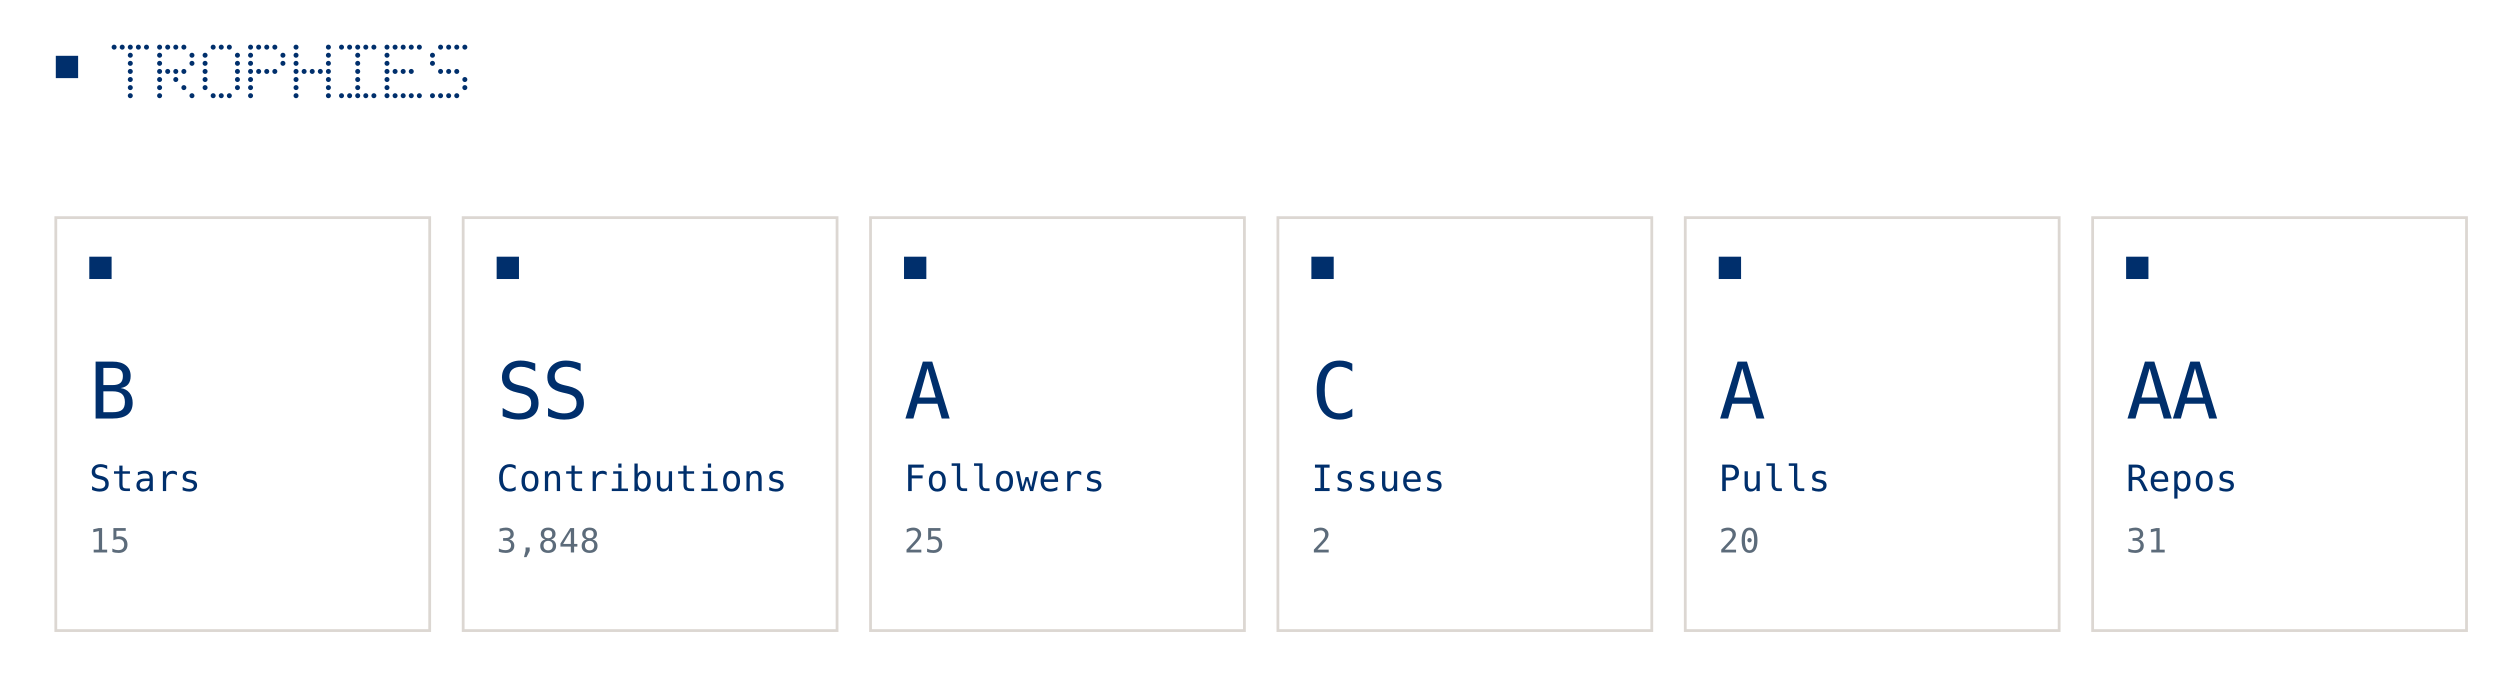
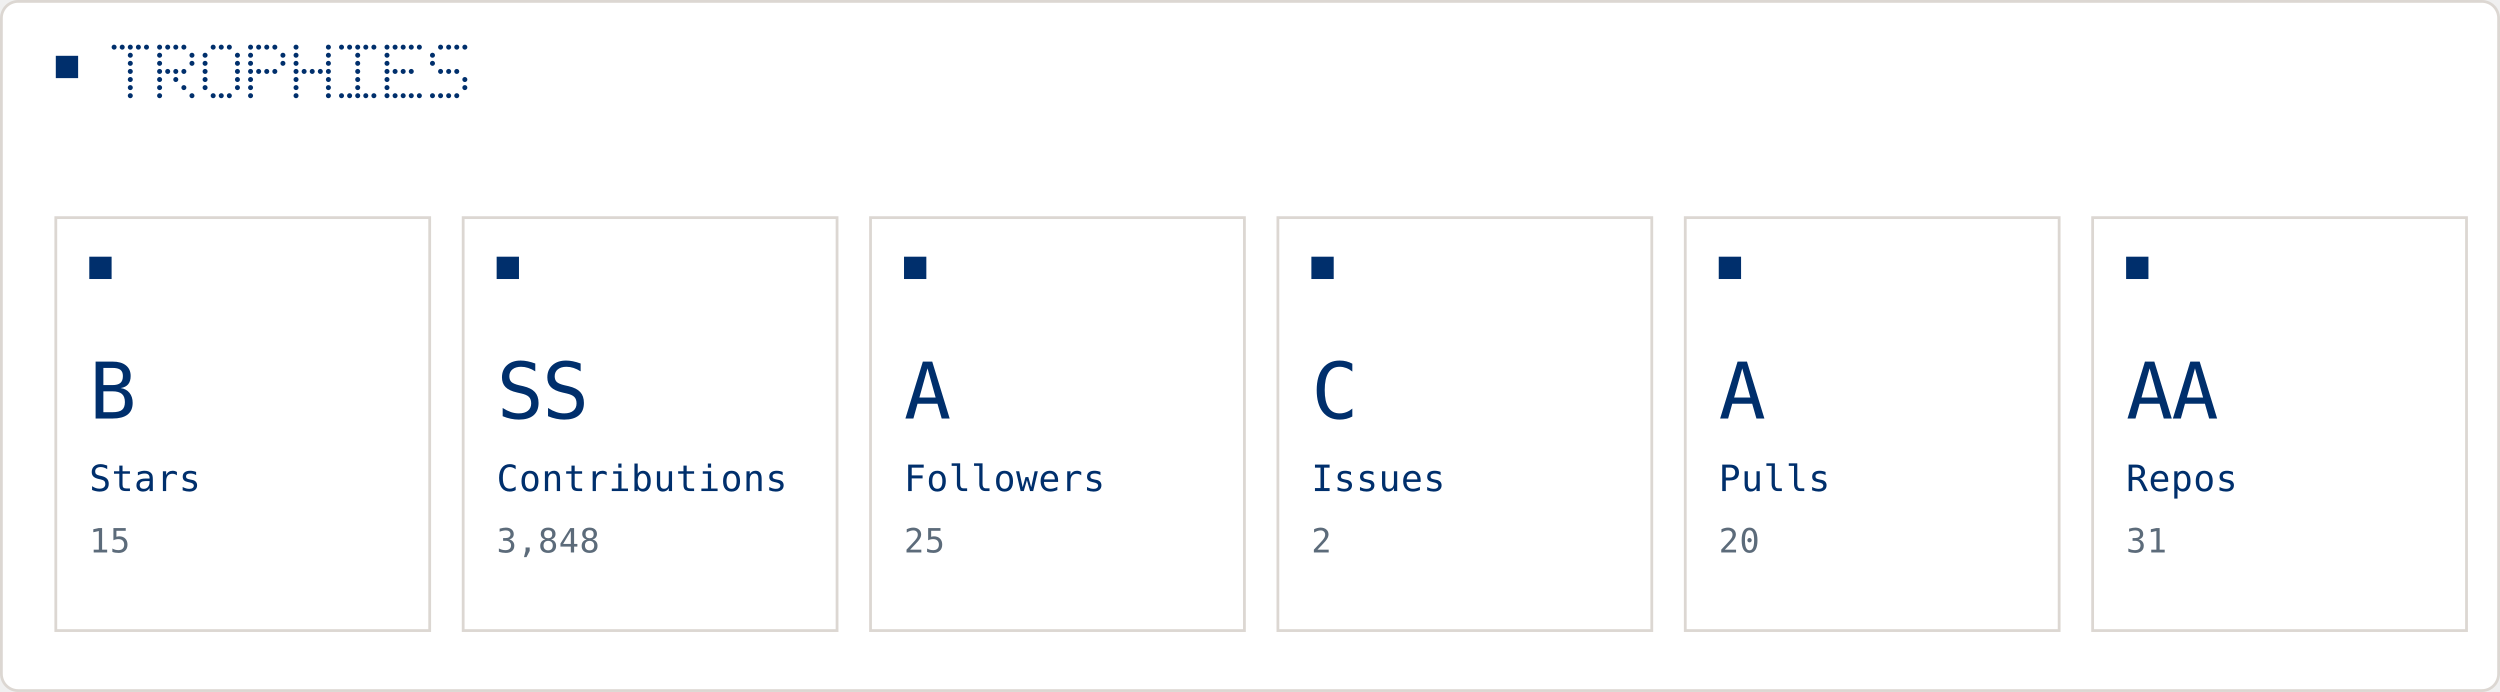
<svg xmlns="http://www.w3.org/2000/svg" width="896" height="248" viewBox="0 0 896 248" role="img">
-   <rect width="896" height="248" fill="#FFFFFF" />
+   <rect x="0.5" y="0.5" width="895" height="247" rx="6" fill="#FFFFFF" stroke="#DCD7D2" stroke-width="1" />
  <rect x="20" y="20" width="8" height="8" fill="#002F6C" />
  <circle cx="40.9" cy="16.9" r="0.90" fill="#002F6C" />
  <circle cx="43.8" cy="16.9" r="0.90" fill="#002F6C" />
  <circle cx="46.7" cy="16.9" r="0.90" fill="#002F6C" />
  <circle cx="49.6" cy="16.9" r="0.90" fill="#002F6C" />
  <circle cx="52.5" cy="16.9" r="0.90" fill="#002F6C" />
  <circle cx="46.7" cy="19.8" r="0.90" fill="#002F6C" />
  <circle cx="46.7" cy="22.7" r="0.90" fill="#002F6C" />
  <circle cx="46.7" cy="25.6" r="0.90" fill="#002F6C" />
  <circle cx="46.7" cy="28.5" r="0.90" fill="#002F6C" />
  <circle cx="46.7" cy="31.4" r="0.90" fill="#002F6C" />
  <circle cx="46.7" cy="34.3" r="0.90" fill="#002F6C" />
  <circle cx="57.2" cy="16.9" r="0.90" fill="#002F6C" />
  <circle cx="60.1" cy="16.9" r="0.90" fill="#002F6C" />
  <circle cx="63.0" cy="16.9" r="0.90" fill="#002F6C" />
  <circle cx="65.9" cy="16.9" r="0.90" fill="#002F6C" />
  <circle cx="57.2" cy="19.8" r="0.90" fill="#002F6C" />
  <circle cx="68.8" cy="19.8" r="0.90" fill="#002F6C" />
  <circle cx="57.2" cy="22.7" r="0.90" fill="#002F6C" />
  <circle cx="68.8" cy="22.7" r="0.90" fill="#002F6C" />
  <circle cx="57.2" cy="25.6" r="0.90" fill="#002F6C" />
  <circle cx="60.1" cy="25.6" r="0.90" fill="#002F6C" />
  <circle cx="63.0" cy="25.6" r="0.90" fill="#002F6C" />
  <circle cx="65.9" cy="25.6" r="0.90" fill="#002F6C" />
  <circle cx="57.2" cy="28.5" r="0.90" fill="#002F6C" />
  <circle cx="63.0" cy="28.5" r="0.90" fill="#002F6C" />
  <circle cx="57.2" cy="31.4" r="0.90" fill="#002F6C" />
  <circle cx="65.9" cy="31.4" r="0.90" fill="#002F6C" />
  <circle cx="57.2" cy="34.3" r="0.90" fill="#002F6C" />
  <circle cx="68.8" cy="34.3" r="0.90" fill="#002F6C" />
  <circle cx="76.4" cy="16.9" r="0.90" fill="#002F6C" />
  <circle cx="79.3" cy="16.9" r="0.90" fill="#002F6C" />
  <circle cx="82.2" cy="16.9" r="0.90" fill="#002F6C" />
  <circle cx="73.5" cy="19.8" r="0.90" fill="#002F6C" />
  <circle cx="85.1" cy="19.8" r="0.90" fill="#002F6C" />
  <circle cx="73.5" cy="22.7" r="0.90" fill="#002F6C" />
  <circle cx="85.1" cy="22.7" r="0.90" fill="#002F6C" />
  <circle cx="73.5" cy="25.6" r="0.90" fill="#002F6C" />
  <circle cx="85.1" cy="25.6" r="0.90" fill="#002F6C" />
  <circle cx="73.5" cy="28.5" r="0.90" fill="#002F6C" />
  <circle cx="85.1" cy="28.5" r="0.90" fill="#002F6C" />
  <circle cx="73.5" cy="31.4" r="0.90" fill="#002F6C" />
  <circle cx="85.1" cy="31.4" r="0.90" fill="#002F6C" />
  <circle cx="76.4" cy="34.3" r="0.90" fill="#002F6C" />
  <circle cx="79.3" cy="34.3" r="0.90" fill="#002F6C" />
  <circle cx="82.2" cy="34.3" r="0.90" fill="#002F6C" />
  <circle cx="89.8" cy="16.9" r="0.90" fill="#002F6C" />
  <circle cx="92.7" cy="16.9" r="0.90" fill="#002F6C" />
  <circle cx="95.6" cy="16.9" r="0.90" fill="#002F6C" />
  <circle cx="98.5" cy="16.9" r="0.90" fill="#002F6C" />
  <circle cx="89.8" cy="19.8" r="0.90" fill="#002F6C" />
  <circle cx="101.4" cy="19.8" r="0.90" fill="#002F6C" />
  <circle cx="89.8" cy="22.7" r="0.90" fill="#002F6C" />
  <circle cx="101.4" cy="22.7" r="0.90" fill="#002F6C" />
  <circle cx="89.8" cy="25.6" r="0.90" fill="#002F6C" />
  <circle cx="92.7" cy="25.6" r="0.90" fill="#002F6C" />
  <circle cx="95.6" cy="25.6" r="0.90" fill="#002F6C" />
  <circle cx="98.5" cy="25.6" r="0.90" fill="#002F6C" />
  <circle cx="89.8" cy="28.5" r="0.90" fill="#002F6C" />
  <circle cx="89.8" cy="31.4" r="0.90" fill="#002F6C" />
  <circle cx="89.8" cy="34.3" r="0.90" fill="#002F6C" />
  <circle cx="106.1" cy="16.9" r="0.90" fill="#002F6C" />
  <circle cx="117.7" cy="16.9" r="0.90" fill="#002F6C" />
  <circle cx="106.1" cy="19.8" r="0.90" fill="#002F6C" />
  <circle cx="117.7" cy="19.8" r="0.90" fill="#002F6C" />
  <circle cx="106.1" cy="22.7" r="0.90" fill="#002F6C" />
  <circle cx="117.7" cy="22.7" r="0.90" fill="#002F6C" />
  <circle cx="106.1" cy="25.6" r="0.90" fill="#002F6C" />
  <circle cx="109.0" cy="25.6" r="0.90" fill="#002F6C" />
  <circle cx="111.9" cy="25.6" r="0.90" fill="#002F6C" />
  <circle cx="114.8" cy="25.6" r="0.90" fill="#002F6C" />
  <circle cx="117.7" cy="25.6" r="0.90" fill="#002F6C" />
  <circle cx="106.1" cy="28.5" r="0.90" fill="#002F6C" />
  <circle cx="117.7" cy="28.5" r="0.90" fill="#002F6C" />
  <circle cx="106.1" cy="31.4" r="0.90" fill="#002F6C" />
  <circle cx="117.7" cy="31.4" r="0.90" fill="#002F6C" />
  <circle cx="106.1" cy="34.3" r="0.90" fill="#002F6C" />
  <circle cx="117.7" cy="34.3" r="0.90" fill="#002F6C" />
  <circle cx="122.4" cy="16.9" r="0.90" fill="#002F6C" />
  <circle cx="125.3" cy="16.9" r="0.90" fill="#002F6C" />
  <circle cx="128.2" cy="16.9" r="0.90" fill="#002F6C" />
  <circle cx="131.1" cy="16.9" r="0.90" fill="#002F6C" />
  <circle cx="134.0" cy="16.9" r="0.90" fill="#002F6C" />
  <circle cx="128.2" cy="19.8" r="0.90" fill="#002F6C" />
  <circle cx="128.2" cy="22.7" r="0.90" fill="#002F6C" />
  <circle cx="128.2" cy="25.6" r="0.90" fill="#002F6C" />
  <circle cx="128.2" cy="28.5" r="0.90" fill="#002F6C" />
  <circle cx="128.2" cy="31.4" r="0.90" fill="#002F6C" />
  <circle cx="122.4" cy="34.3" r="0.90" fill="#002F6C" />
  <circle cx="125.3" cy="34.3" r="0.90" fill="#002F6C" />
  <circle cx="128.2" cy="34.3" r="0.90" fill="#002F6C" />
  <circle cx="131.1" cy="34.3" r="0.90" fill="#002F6C" />
  <circle cx="134.0" cy="34.3" r="0.90" fill="#002F6C" />
  <circle cx="138.7" cy="16.9" r="0.90" fill="#002F6C" />
  <circle cx="141.6" cy="16.9" r="0.90" fill="#002F6C" />
  <circle cx="144.5" cy="16.9" r="0.90" fill="#002F6C" />
  <circle cx="147.4" cy="16.9" r="0.90" fill="#002F6C" />
  <circle cx="150.3" cy="16.9" r="0.90" fill="#002F6C" />
  <circle cx="138.7" cy="19.8" r="0.90" fill="#002F6C" />
  <circle cx="138.7" cy="22.7" r="0.90" fill="#002F6C" />
  <circle cx="138.7" cy="25.6" r="0.90" fill="#002F6C" />
  <circle cx="141.6" cy="25.6" r="0.90" fill="#002F6C" />
  <circle cx="144.5" cy="25.6" r="0.90" fill="#002F6C" />
  <circle cx="147.4" cy="25.6" r="0.90" fill="#002F6C" />
  <circle cx="138.7" cy="28.5" r="0.90" fill="#002F6C" />
  <circle cx="138.7" cy="31.4" r="0.90" fill="#002F6C" />
  <circle cx="138.7" cy="34.3" r="0.90" fill="#002F6C" />
  <circle cx="141.6" cy="34.3" r="0.90" fill="#002F6C" />
  <circle cx="144.5" cy="34.3" r="0.90" fill="#002F6C" />
  <circle cx="147.4" cy="34.3" r="0.90" fill="#002F6C" />
  <circle cx="150.3" cy="34.3" r="0.90" fill="#002F6C" />
  <circle cx="157.9" cy="16.9" r="0.90" fill="#002F6C" />
  <circle cx="160.8" cy="16.9" r="0.90" fill="#002F6C" />
  <circle cx="163.7" cy="16.9" r="0.90" fill="#002F6C" />
  <circle cx="166.6" cy="16.9" r="0.90" fill="#002F6C" />
  <circle cx="155.0" cy="19.8" r="0.90" fill="#002F6C" />
  <circle cx="155.0" cy="22.7" r="0.90" fill="#002F6C" />
  <circle cx="157.9" cy="25.6" r="0.90" fill="#002F6C" />
  <circle cx="160.8" cy="25.6" r="0.90" fill="#002F6C" />
  <circle cx="163.7" cy="25.6" r="0.90" fill="#002F6C" />
  <circle cx="166.6" cy="28.5" r="0.90" fill="#002F6C" />
  <circle cx="166.6" cy="31.4" r="0.90" fill="#002F6C" />
  <circle cx="155.0" cy="34.3" r="0.90" fill="#002F6C" />
  <circle cx="157.9" cy="34.3" r="0.90" fill="#002F6C" />
  <circle cx="160.8" cy="34.3" r="0.90" fill="#002F6C" />
  <circle cx="163.7" cy="34.3" r="0.90" fill="#002F6C" />
  <rect x="20" y="78" width="134" height="148" fill="none" stroke="#DCD7D2" />
  <rect x="32" y="92" width="8" height="8" fill="#002F6C" />
  <text x="32" y="150" fill="#002F6C" font-family="ui-monospace, Geist Mono, monospace" font-size="28" letter-spacing="-0.6" dominant-baseline="auto">B</text>
  <text x="32" y="176" fill="#002F6C" font-family="ui-monospace, Geist Mono, monospace" font-size="13" letter-spacing="0.2" dominant-baseline="auto">Stars</text>
  <text x="32" y="198" fill="#5C6B7A" font-family="ui-monospace, Geist Mono, monospace" font-size="12" letter-spacing="0.2" dominant-baseline="auto">15</text>
  <rect x="166" y="78" width="134" height="148" fill="none" stroke="#DCD7D2" />
  <rect x="178" y="92" width="8" height="8" fill="#002F6C" />
  <text x="178" y="150" fill="#002F6C" font-family="ui-monospace, Geist Mono, monospace" font-size="28" letter-spacing="-0.6" dominant-baseline="auto">SS</text>
  <text x="178" y="176" fill="#002F6C" font-family="ui-monospace, Geist Mono, monospace" font-size="13" letter-spacing="0.2" dominant-baseline="auto">Contributions</text>
  <text x="178" y="198" fill="#5C6B7A" font-family="ui-monospace, Geist Mono, monospace" font-size="12" letter-spacing="0.2" dominant-baseline="auto">3,848</text>
  <rect x="312" y="78" width="134" height="148" fill="none" stroke="#DCD7D2" />
  <rect x="324" y="92" width="8" height="8" fill="#002F6C" />
  <text x="324" y="150" fill="#002F6C" font-family="ui-monospace, Geist Mono, monospace" font-size="28" letter-spacing="-0.6" dominant-baseline="auto">A</text>
  <text x="324" y="176" fill="#002F6C" font-family="ui-monospace, Geist Mono, monospace" font-size="13" letter-spacing="0.2" dominant-baseline="auto">Followers</text>
  <text x="324" y="198" fill="#5C6B7A" font-family="ui-monospace, Geist Mono, monospace" font-size="12" letter-spacing="0.2" dominant-baseline="auto">25</text>
  <rect x="458" y="78" width="134" height="148" fill="none" stroke="#DCD7D2" />
  <rect x="470" y="92" width="8" height="8" fill="#002F6C" />
  <text x="470" y="150" fill="#002F6C" font-family="ui-monospace, Geist Mono, monospace" font-size="28" letter-spacing="-0.6" dominant-baseline="auto">C</text>
  <text x="470" y="176" fill="#002F6C" font-family="ui-monospace, Geist Mono, monospace" font-size="13" letter-spacing="0.2" dominant-baseline="auto">Issues</text>
  <text x="470" y="198" fill="#5C6B7A" font-family="ui-monospace, Geist Mono, monospace" font-size="12" letter-spacing="0.2" dominant-baseline="auto">2</text>
  <rect x="604" y="78" width="134" height="148" fill="none" stroke="#DCD7D2" />
  <rect x="616" y="92" width="8" height="8" fill="#002F6C" />
  <text x="616" y="150" fill="#002F6C" font-family="ui-monospace, Geist Mono, monospace" font-size="28" letter-spacing="-0.6" dominant-baseline="auto">A</text>
  <text x="616" y="176" fill="#002F6C" font-family="ui-monospace, Geist Mono, monospace" font-size="13" letter-spacing="0.2" dominant-baseline="auto">Pulls</text>
  <text x="616" y="198" fill="#5C6B7A" font-family="ui-monospace, Geist Mono, monospace" font-size="12" letter-spacing="0.2" dominant-baseline="auto">20</text>
  <rect x="750" y="78" width="134" height="148" fill="none" stroke="#DCD7D2" />
  <rect x="762" y="92" width="8" height="8" fill="#002F6C" />
  <text x="762" y="150" fill="#002F6C" font-family="ui-monospace, Geist Mono, monospace" font-size="28" letter-spacing="-0.6" dominant-baseline="auto">AA</text>
  <text x="762" y="176" fill="#002F6C" font-family="ui-monospace, Geist Mono, monospace" font-size="13" letter-spacing="0.2" dominant-baseline="auto">Repos</text>
  <text x="762" y="198" fill="#5C6B7A" font-family="ui-monospace, Geist Mono, monospace" font-size="12" letter-spacing="0.2" dominant-baseline="auto">31</text>
</svg>
